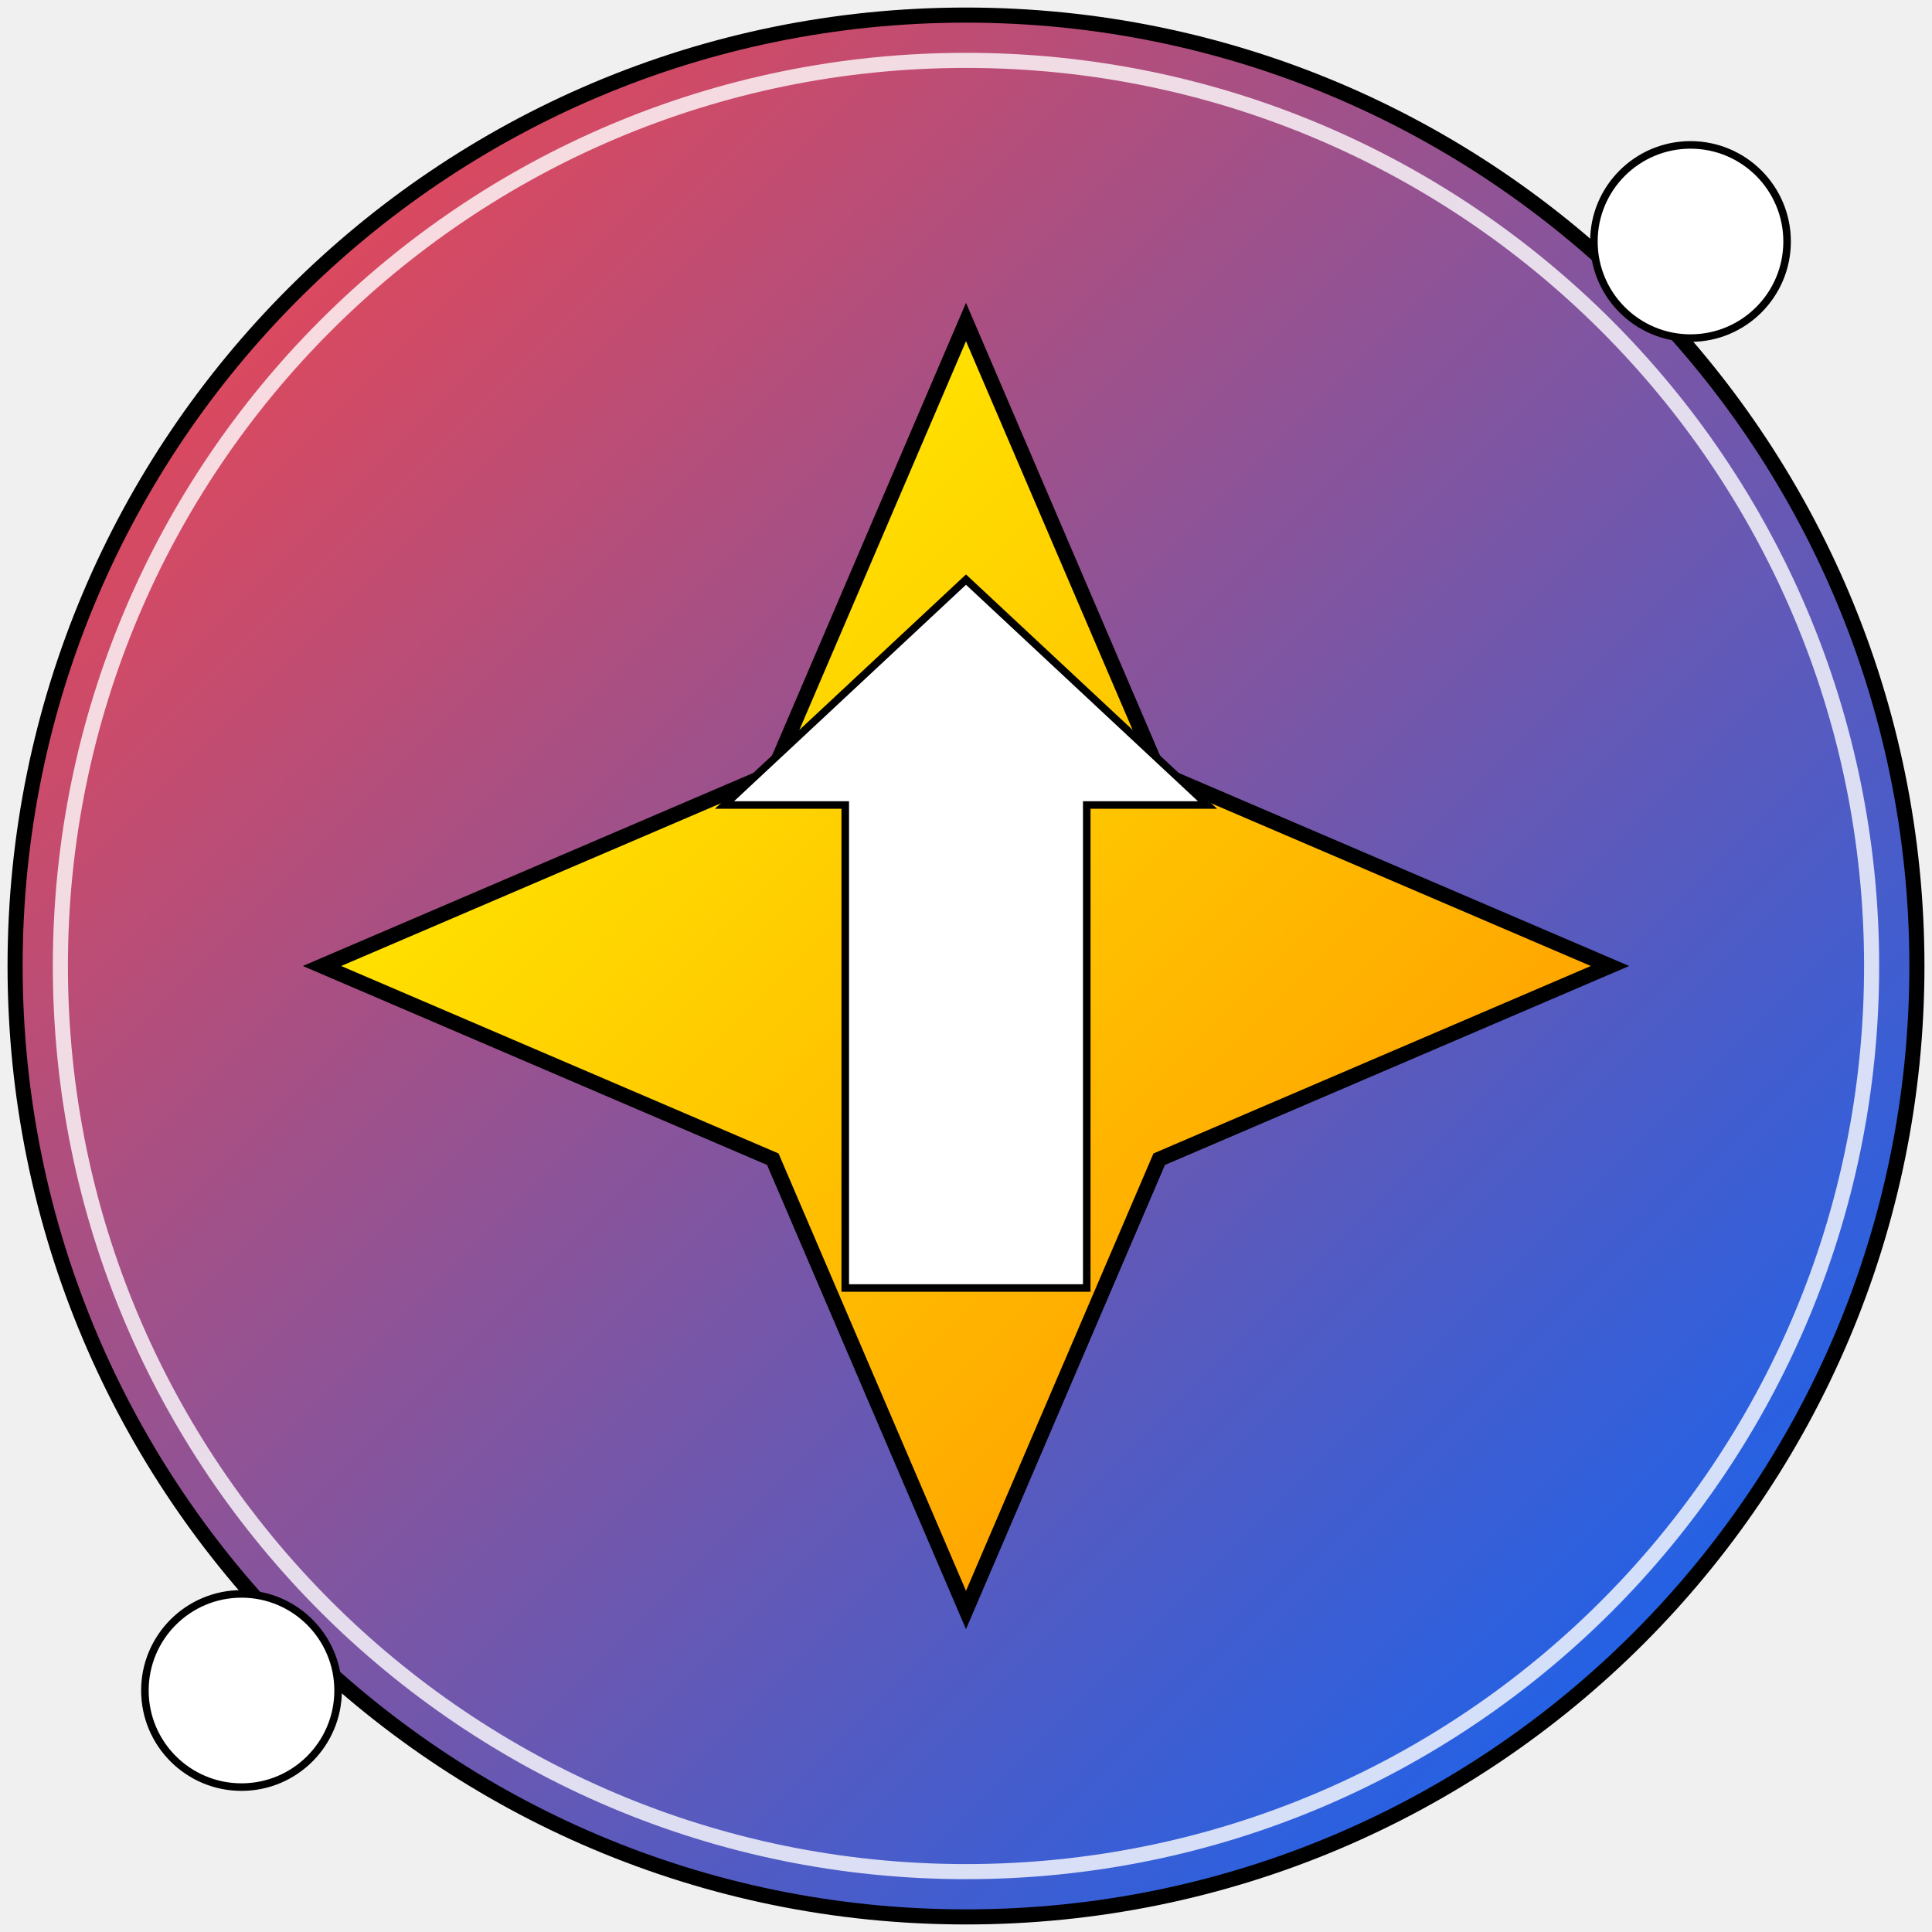
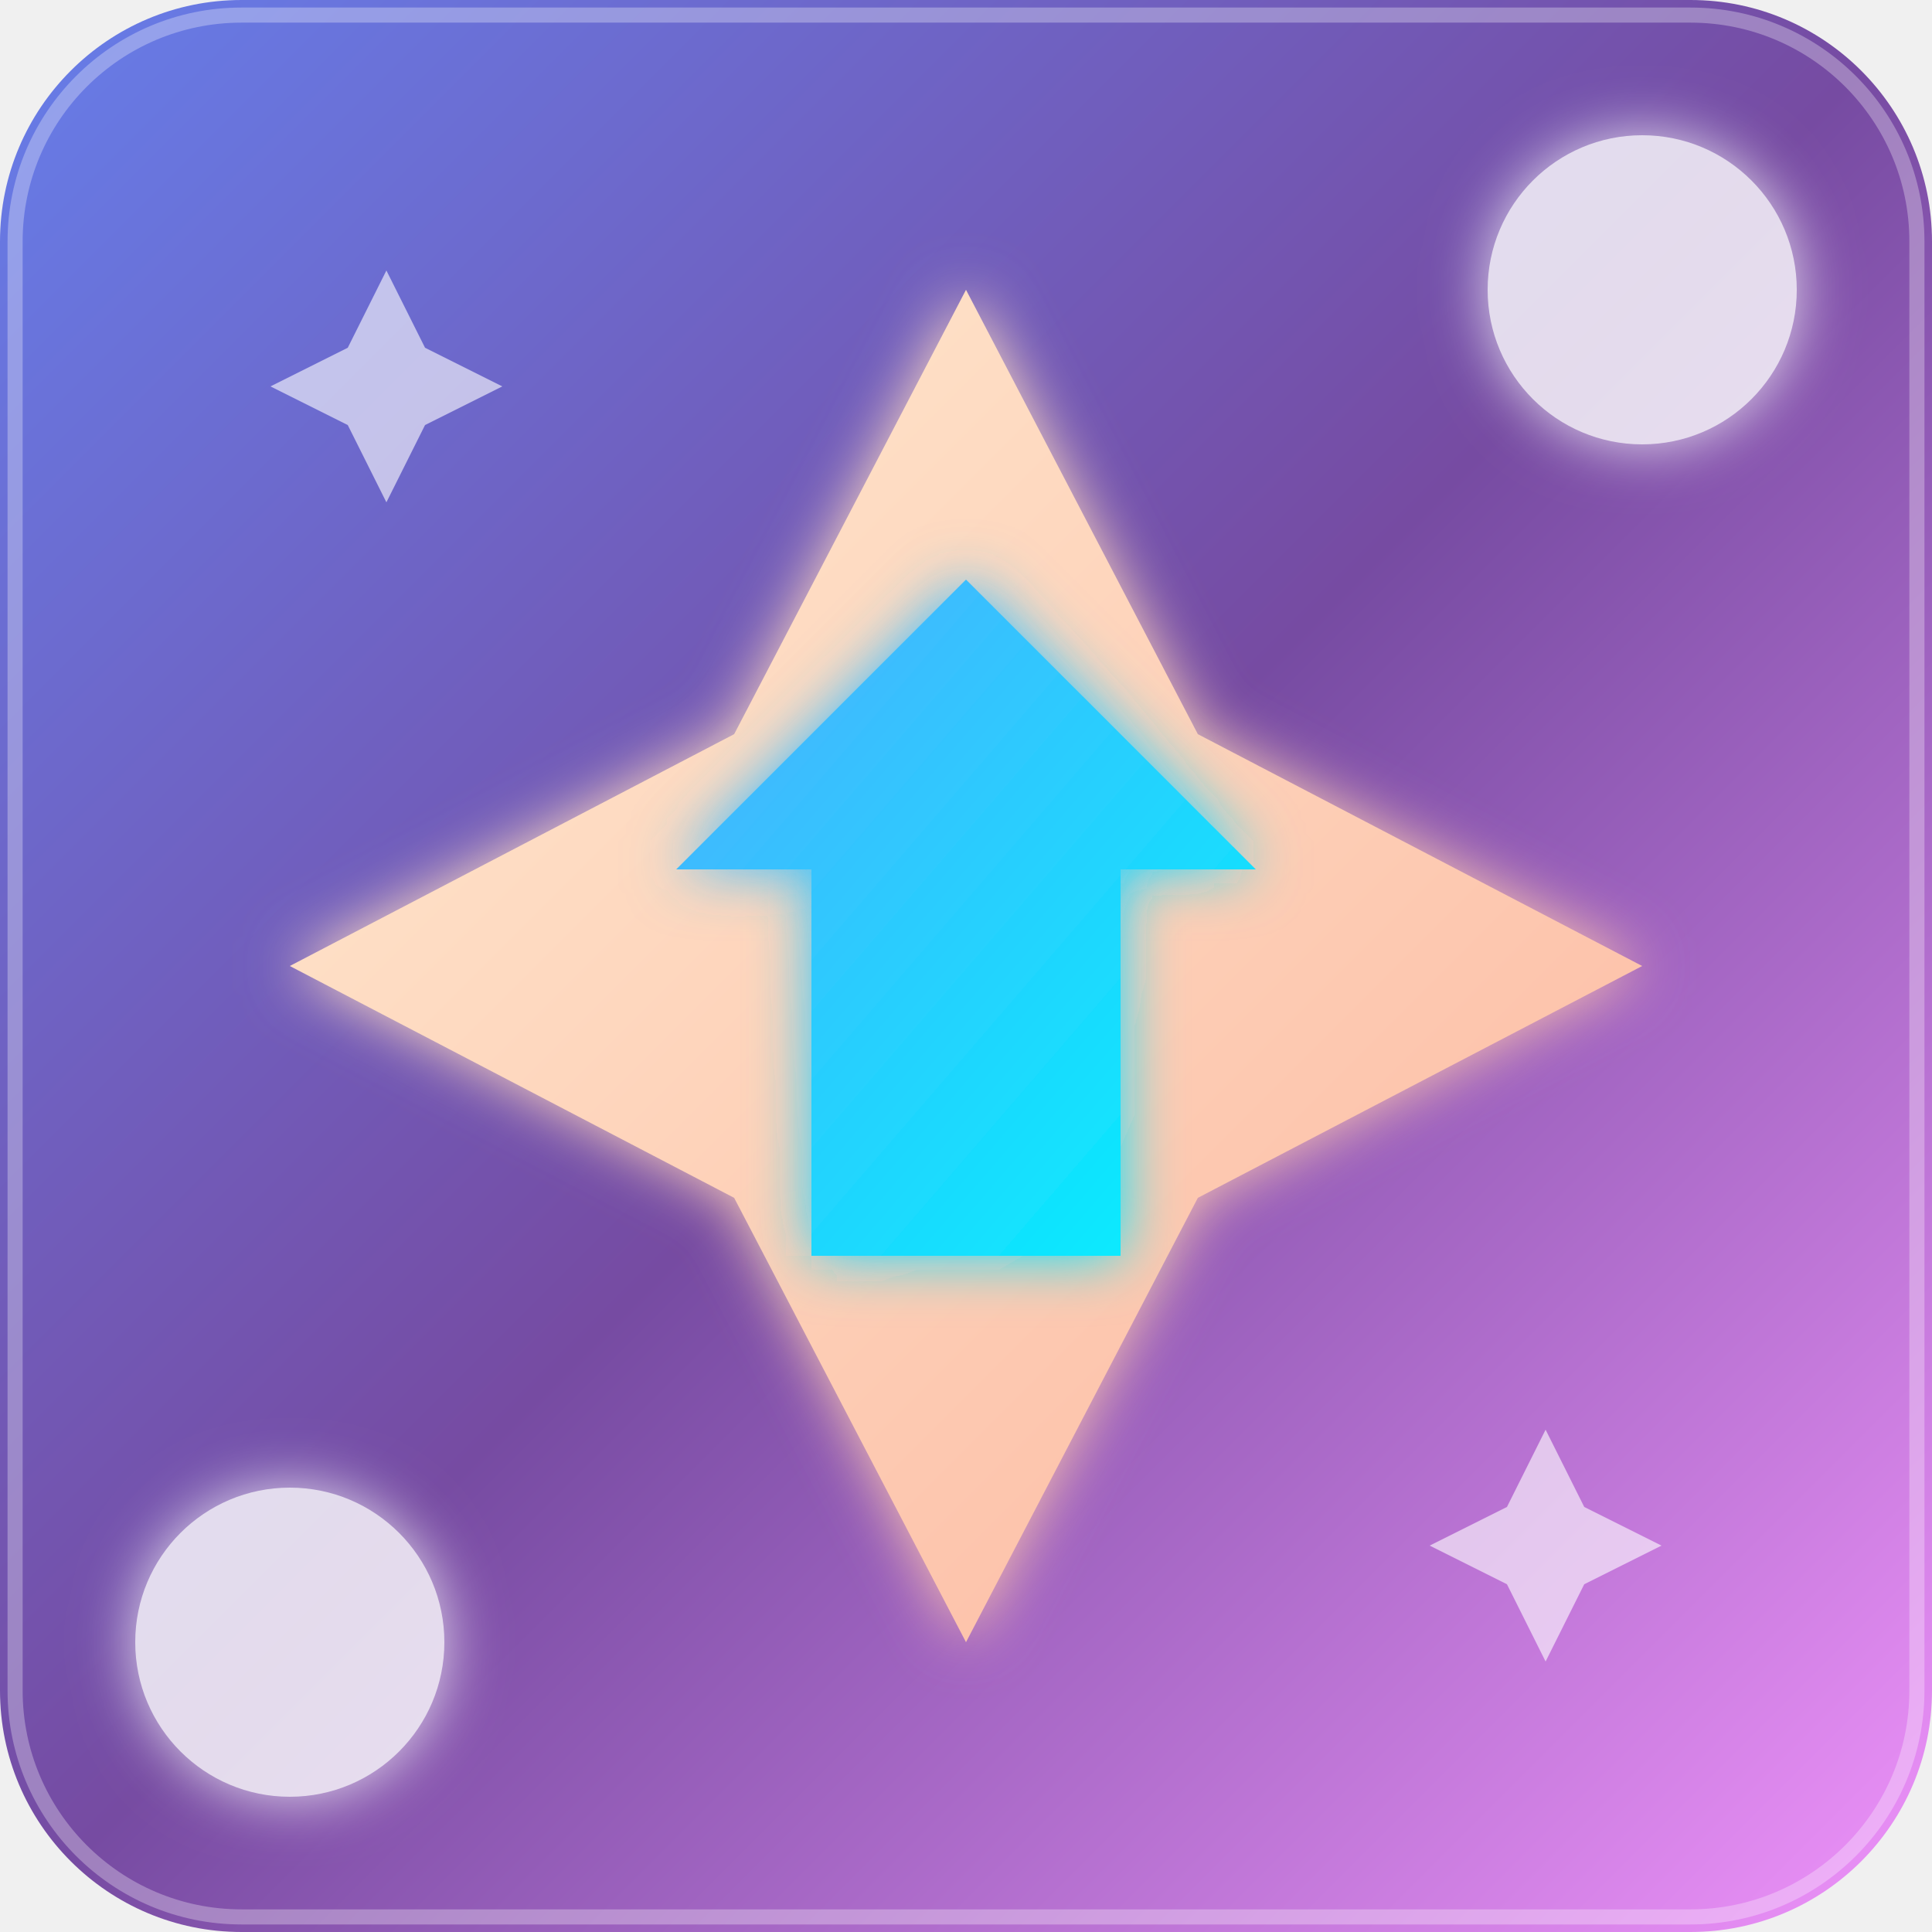
<svg xmlns="http://www.w3.org/2000/svg" width="128" height="128" viewBox="0 0 128 128">
  <defs>
    <linearGradient id="bgGrad128" x1="0%" y1="0%" x2="100%" y2="100%">
-       <stop offset="0%" style="stop-color:#FF4444;stop-opacity:1" />
-       <stop offset="100%" style="stop-color:#0066FF;stop-opacity:1" />
+       <stop offset="0%" style="stop-color:#667eea;stop-opacity:1" />
+       <stop offset="50%" style="stop-color:#764ba2;stop-opacity:1" />
+       <stop offset="100%" style="stop-color:#f093fb;stop-opacity:1" />
    </linearGradient>
    <linearGradient id="starGrad128" x1="0%" y1="0%" x2="100%" y2="100%">
-       <stop offset="0%" style="stop-color:#FFFF00;stop-opacity:1" />
-       <stop offset="100%" style="stop-color:#FF8800;stop-opacity:1" />
+       <stop offset="0%" style="stop-color:#ffecd2;stop-opacity:1" />
+       <stop offset="100%" style="stop-color:#fcb69f;stop-opacity:1" />
    </linearGradient>
+     <linearGradient id="arrowGrad128" x1="0%" y1="0%" x2="100%" y2="100%">
+       <stop offset="0%" style="stop-color:#4facfe;stop-opacity:1" />
+       <stop offset="100%" style="stop-color:#00f2fe;stop-opacity:1" />
+     </linearGradient>
+     <filter id="glow128" x="-50%" y="-50%" width="200%" height="200%">
+       <feGaussianBlur stdDeviation="2" result="coloredBlur" />
+       <feMerge>
+         <feMergeNode in="coloredBlur" />
+         <feMergeNode in="SourceGraphic" />
+       </feMerge>
+     </filter>
  </defs>
-   <circle cx="64" cy="64" r="63" fill="url(#bgGrad128)" stroke="#000000" stroke-width="1" />
-   <circle cx="64" cy="64" r="60" fill="none" stroke="white" stroke-width="1" opacity="0.8" />
+   <rect x="0" y="0" width="128" height="128" fill="url(#bgGrad128)" rx="16" />
  <g transform="translate(64, 64)">
-     <path d="M0,-42.667 L12.8,-12.8 L42.667,0 L12.8,12.8 L0,42.667 L-12.8,12.8 L-42.667,0 L-12.8,-12.8 Z" fill="url(#starGrad128)" stroke="#000000" stroke-width="1" />
+     <path d="M0,-44.8 L15.36,-15.36 L44.8,0 L15.36,15.36 L0,44.8 L-15.36,15.36 L-44.8,0 L-15.36,-15.36 Z" fill="url(#starGrad128)" filter="url(#glow128)" />
  </g>
  <g transform="translate(64, 64)">
-     <path d="M0,-25.6 L16,-10.667 L8,-10.667 L8,21.333 L-8,21.333 L-8,-10.667 L-16,-10.667 Z" fill="white" stroke="#000000" stroke-width="0.5" />
+     <path d="M0,-25.6 L19.2,-6.4 L10.24,-6.4 L10.24,19.2 L-10.24,19.2 L-10.24,-6.4 L-19.2,-6.4 Z" fill="url(#arrowGrad128)" filter="url(#glow128)" />
  </g>
-   <circle cx="112" cy="16" r="6.4" fill="white" stroke="#000000" stroke-width="0.5" />
-   <circle cx="16" cy="112" r="6.4" fill="white" stroke="#000000" stroke-width="0.5" />
+   <circle cx="108.8" cy="19.2" r="10.24" fill="white" opacity="0.8" filter="url(#glow128)" />
+   <circle cx="19.2" cy="108.8" r="10.24" fill="white" opacity="0.8" filter="url(#glow128)" />
+   <g transform="translate(25.6, 25.6)">
+     <path d="M0,-7.68 L2.56,-2.56 L7.68,0 L2.56,2.56 L0,7.68 L-2.56,2.56 L-7.68,0 L-2.56,-2.56 Z" fill="white" opacity="0.6" />
+   </g>
+   <g transform="translate(102.4, 102.4)">
+     <path d="M0,-7.68 L2.56,-2.56 L7.68,0 L2.56,2.56 L0,7.68 L-2.56,2.56 L-7.68,0 L-2.56,-2.56 Z" fill="white" opacity="0.6" />
+   </g>
+   <rect x="1" y="1" width="126" height="126" fill="none" stroke="rgba(255,255,255,0.3)" stroke-width="1" rx="15" />
</svg>
